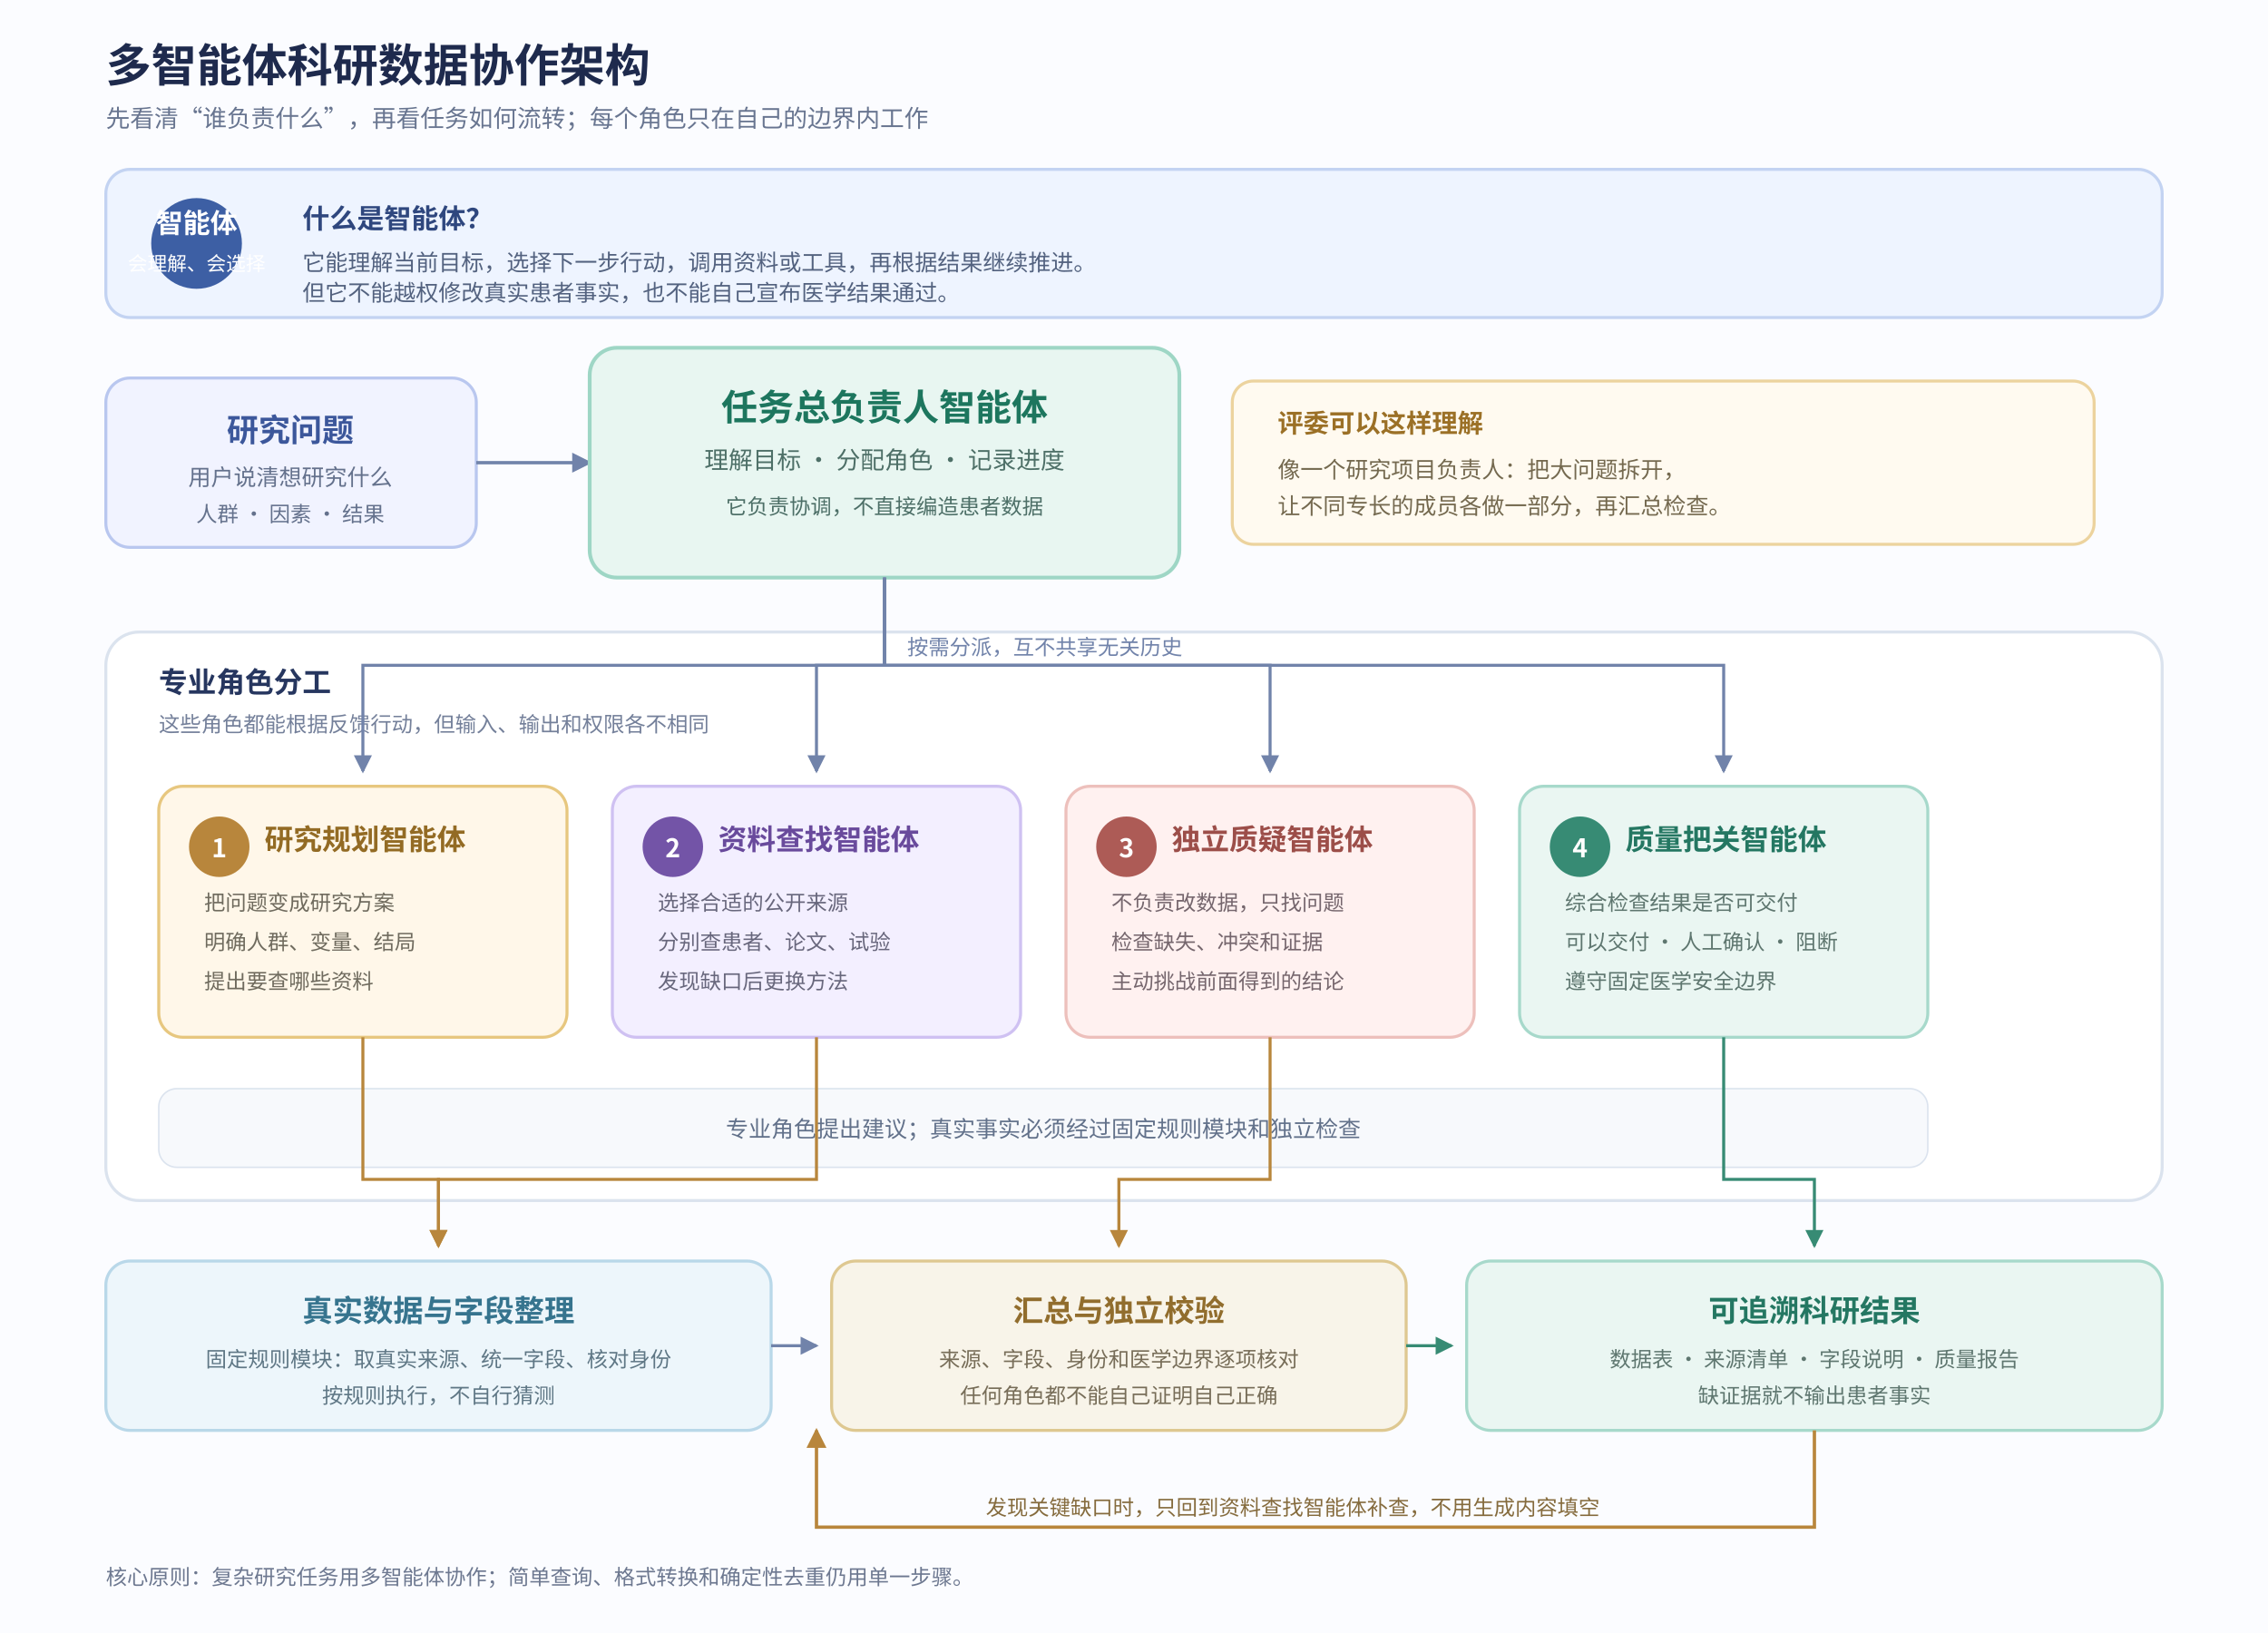
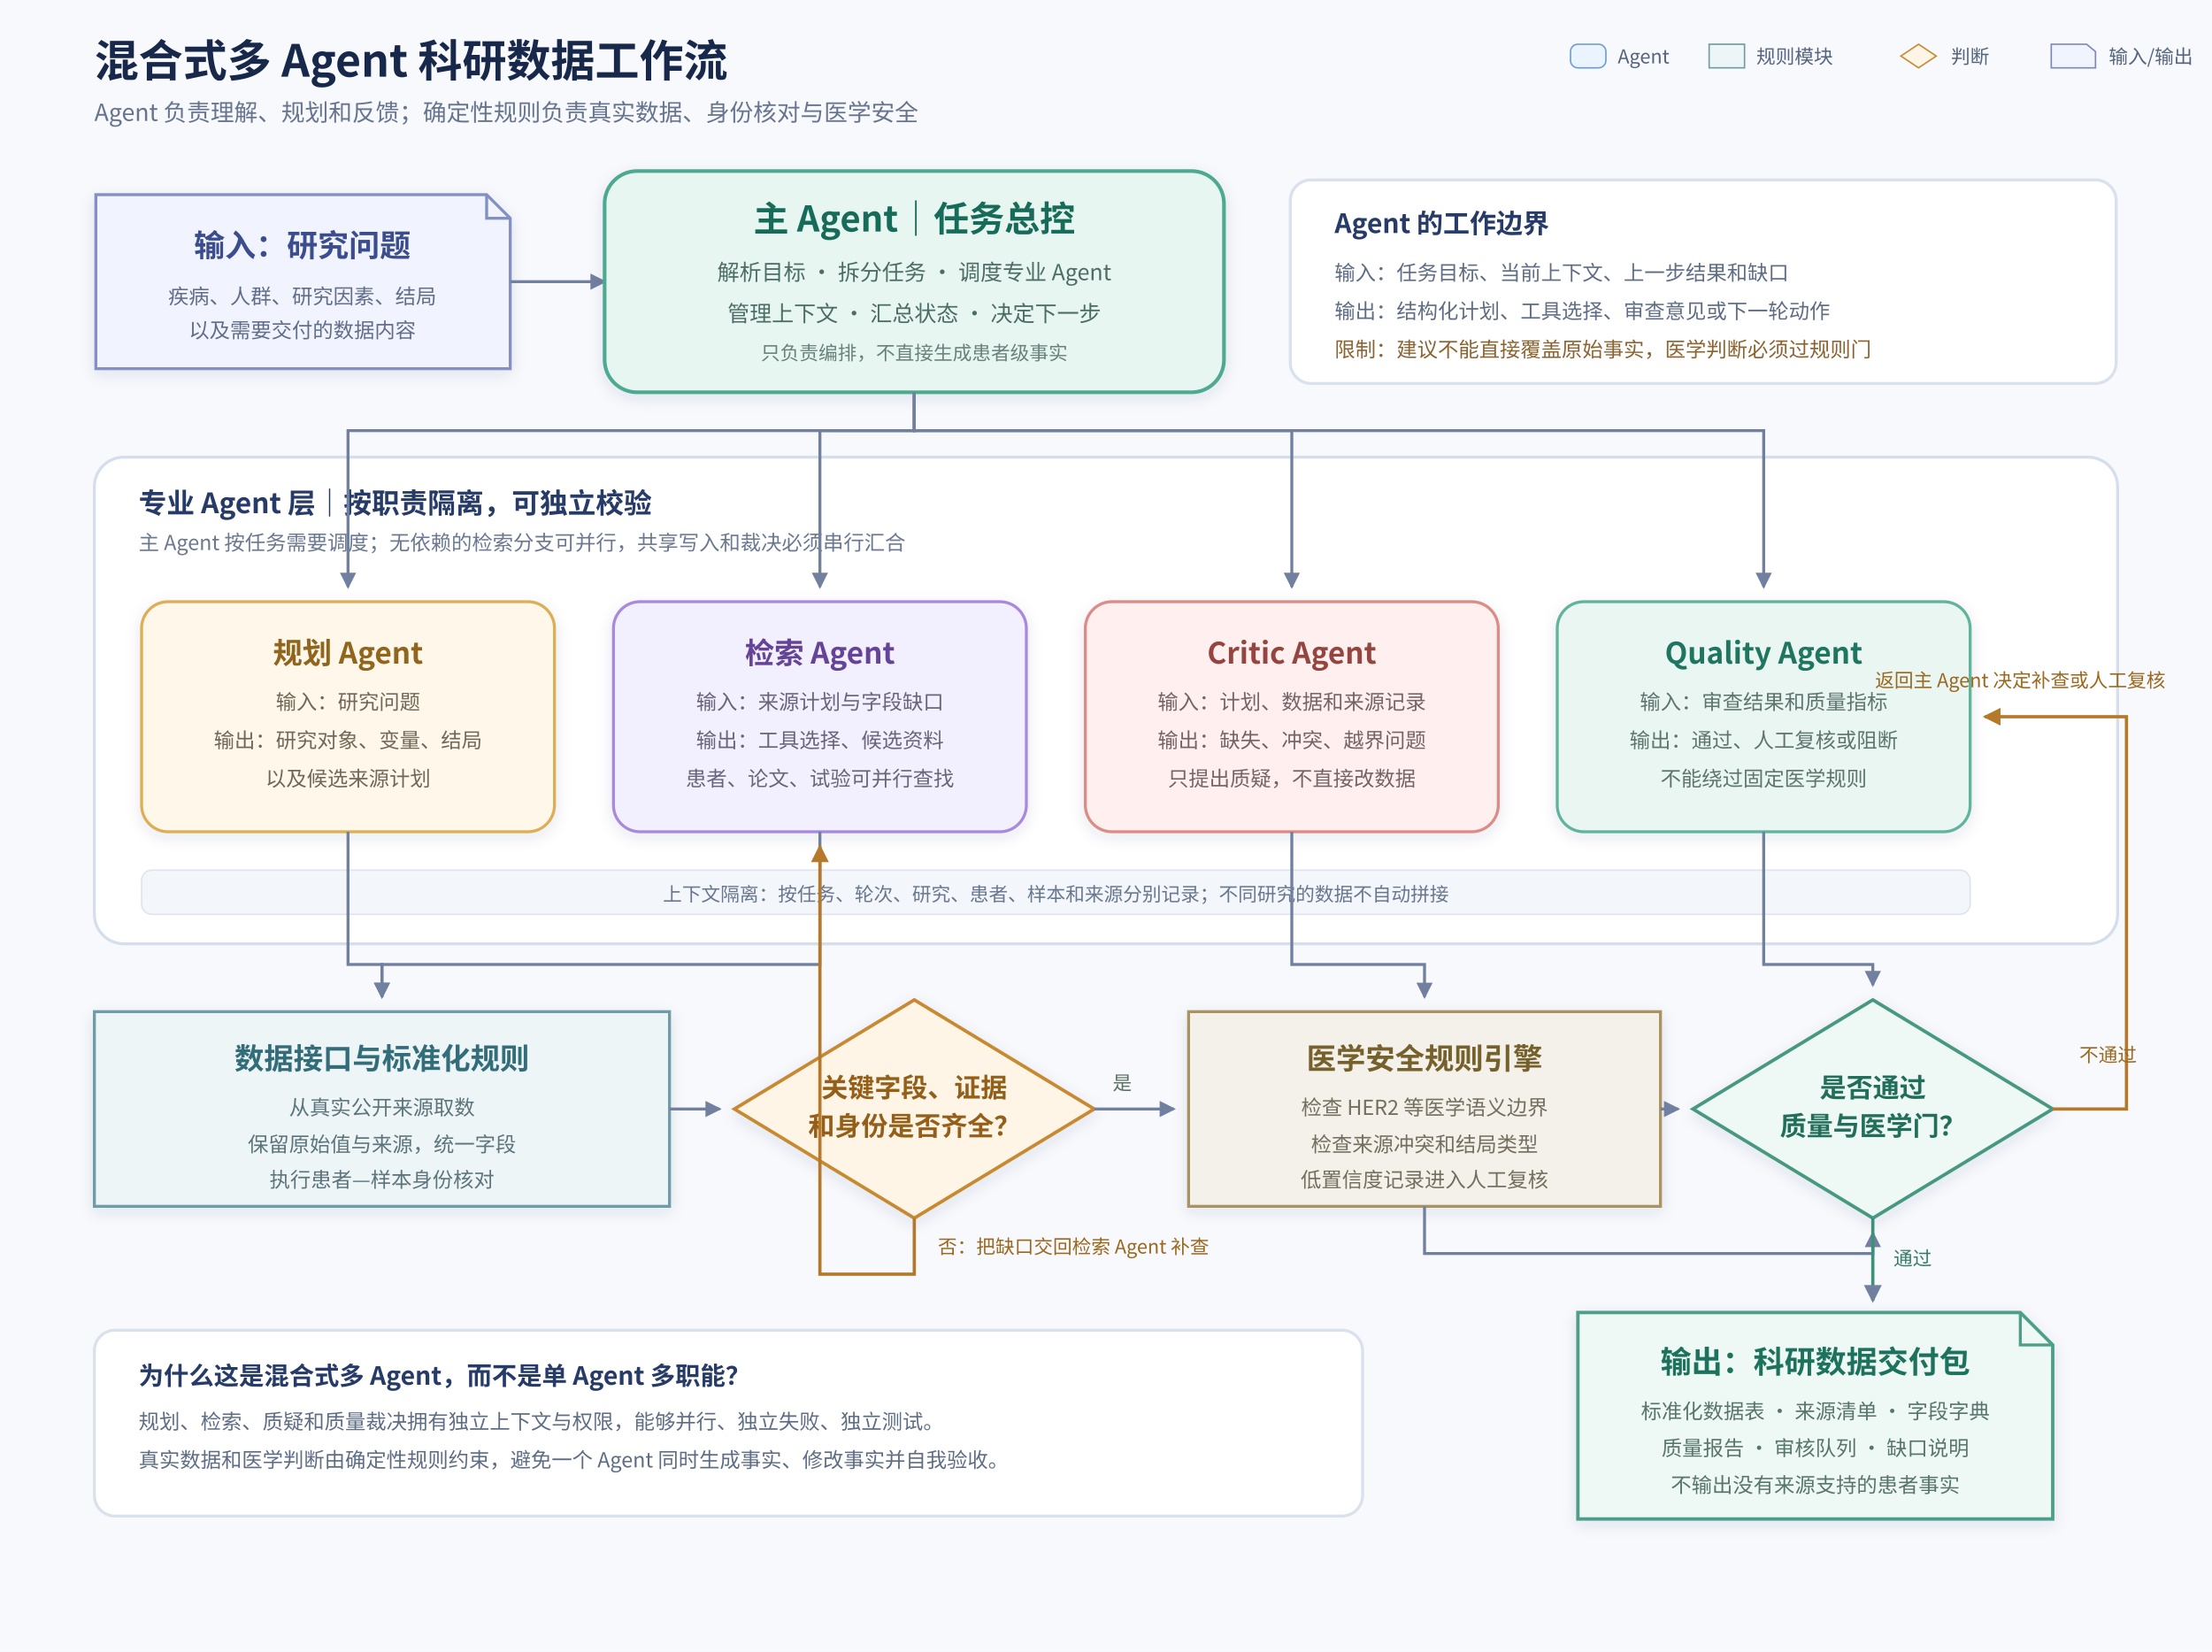
- <svg xmlns="http://www.w3.org/2000/svg" viewBox="0 0 1500 1080" role="img" aria-labelledby="title desc">
+ <svg xmlns="http://www.w3.org/2000/svg" viewBox="0 0 1500 1120" role="img" aria-labelledby="title desc">
  <defs>
-     <marker id="arrow-blue" viewBox="0 0 8 8" refX="7" refY="4" markerWidth="6" markerHeight="6" orient="auto">
-       <path d="M0 0 L8 4 L0 8 Z" fill="#7183aa" />
+     <marker id="arrow" viewBox="0 0 8 8" refX="7" refY="4" markerWidth="5.5" markerHeight="5.5" orient="auto">
+       <path d="M0 0 L8 4 L0 8 Z" fill="#71809f" />
    </marker>
-     <marker id="arrow-gold" viewBox="0 0 8 8" refX="7" refY="4" markerWidth="6" markerHeight="6" orient="auto">
-       <path d="M0 0 L8 4 L0 8 Z" fill="#b8863c" />
+     <marker id="arrow-loop" viewBox="0 0 8 8" refX="7" refY="4" markerWidth="5.5" markerHeight="5.5" orient="auto">
+       <path d="M0 0 L8 4 L0 8 Z" fill="#b57929" />
    </marker>
-     <marker id="arrow-green" viewBox="0 0 8 8" refX="7" refY="4" markerWidth="6" markerHeight="6" orient="auto">
-       <path d="M0 0 L8 4 L0 8 Z" fill="#378b74" />
-     </marker>
+     <filter id="shadow" x="-10%" y="-10%" width="120%" height="130%">
+       <feDropShadow dx="0" dy="3" stdDeviation="5" flood-color="#1e365f" flood-opacity="0.10" />
+     </filter>
  </defs>
-   <rect width="1500" height="1080" fill="#fbfcff" />
+   <rect width="1500" height="1120" fill="#f7f9fc" />
  <g font-family="Microsoft YaHei, Noto Sans CJK SC, sans-serif">
-     <text x="70" y="54" fill="#1e2a4d" font-size="30" font-weight="700">多智能体科研数据协作架构</text>
-     <text x="70" y="84" fill="#687590" font-size="16">先看清“谁负责什么”，再看任务如何流转；每个角色只在自己的边界内工作</text>
-     <rect x="70" y="112" width="1360" height="98" rx="16" fill="#eef4ff" stroke="#c3d3f2" stroke-width="2" />
-     <circle cx="130" cy="161" r="30" fill="#3d5fa4" />
-     <text x="130" y="154" text-anchor="middle" fill="#ffffff" font-size="18" font-weight="700">智能体</text>
-     <text x="130" y="179" text-anchor="middle" fill="#ffffff" font-size="13">会理解、会选择</text>
-     <text x="200" y="151" fill="#2f477e" font-size="18" font-weight="700">什么是智能体？</text>
-     <text x="200" y="179" fill="#53627f" font-size="15">它能理解当前目标，选择下一步行动，调用资料或工具，再根据结果继续推进。</text>
-     <text x="200" y="199" fill="#53627f" font-size="15">但它不能越权修改真实患者事实，也不能自己宣布医学结果通过。</text>
-     <rect x="70" y="250" width="245" height="112" rx="16" fill="#f1f3ff" stroke="#b9c7ef" stroke-width="2" />
-     <text x="192" y="292" text-anchor="middle" fill="#3c579b" font-size="21" font-weight="700">研究问题</text>
-     <text x="192" y="321" text-anchor="middle" fill="#64718c" font-size="15">用户说清想研究什么</text>
-     <text x="192" y="345" text-anchor="middle" fill="#64718c" font-size="14">人群 · 因素 · 结果</text>
-     <path d="M315 306 H390" fill="none" stroke="#7183aa" stroke-width="2.2" marker-end="url(#arrow-blue)" />
-     <rect x="390" y="230" width="390" height="152" rx="18" fill="#e8f6f1" stroke="#9ed6c5" stroke-width="2.5" />
-     <text x="585" y="278" text-anchor="middle" fill="#1d765e" font-size="24" font-weight="700">任务总负责人智能体</text>
-     <text x="585" y="310" text-anchor="middle" fill="#4d6f67" font-size="16">理解目标 · 分配角色 · 记录进度</text>
-     <text x="585" y="340" text-anchor="middle" fill="#4d6f67" font-size="14">它负责协调，不直接编造患者数据</text>
-     <rect x="815" y="252" width="570" height="108" rx="14" fill="#fffaf0" stroke="#ecd39e" stroke-width="2" />
-     <text x="845" y="286" fill="#9b7026" font-size="17" font-weight="700">评委可以这样理解</text>
-     <text x="845" y="316" fill="#74694f" font-size="15">像一个研究项目负责人：把大问题拆开，</text>
-     <text x="845" y="340" fill="#74694f" font-size="15">让不同专长的成员各做一部分，再汇总检查。</text>
-     <rect x="70" y="418" width="1360" height="376" rx="22" fill="#ffffff" stroke="#dbe3ee" stroke-width="2" />
-     <text x="105" y="458" fill="#26365f" font-size="19" font-weight="700">专业角色分工</text>
-     <text x="105" y="484" fill="#74809a" font-size="14">这些角色都能根据反馈行动，但输入、输出和权限各不相同</text>
-     <g>
-       <rect x="105" y="520" width="270" height="166" rx="16" fill="#fff7e9" stroke="#e7c77f" stroke-width="2" />
-       <circle cx="145" cy="560" r="20" fill="#b8863c" />
-       <text x="145" y="567" text-anchor="middle" fill="#fff" font-size="17" font-weight="700">1</text>
-       <text x="175" y="562" fill="#936b24" font-size="19" font-weight="700">研究规划智能体</text>
-       <text x="135" y="602" fill="#6f6b5e" font-size="14">把问题变成研究方案</text>
-       <text x="135" y="628" fill="#6f6b5e" font-size="14">明确人群、变量、结局</text>
-       <text x="135" y="654" fill="#6f6b5e" font-size="14">提出要查哪些资料</text>
+     <text x="64" y="52" fill="#18284b" font-size="30" font-weight="700">混合式多 Agent 科研数据工作流</text>
+     <text x="64" y="82" fill="#66748d" font-size="16">Agent 负责理解、规划和反馈；确定性规则负责真实数据、身份核对与医学安全</text>
+     <g transform="translate(1065 30)" font-size="13" fill="#55647d">
+       <rect x="0" y="0" width="24" height="16" rx="5" fill="#eaf4ff" stroke="#6d9ed1" />
+       <text x="32" y="13">Agent</text>
+       <rect x="94" y="0" width="24" height="16" fill="#edf5f7" stroke="#6e9ca7" />
+       <text x="126" y="13">规则模块</text>
+       <polygon points="224,8 236,0 248,8 236,16" fill="#fff5e7" stroke="#c78a31" />
+       <text x="258" y="13">判断</text>
+       <path d="M326 0 H350 L356 5 V16 H326 Z" fill="#f1f3ff" stroke="#7a88bd" />
+       <text x="365" y="13">输入/输出</text>
    </g>
-     <g>
-       <rect x="405" y="520" width="270" height="166" rx="16" fill="#f3efff" stroke="#cfc1f2" stroke-width="2" />
-       <circle cx="445" cy="560" r="20" fill="#7354a7" />
-       <text x="445" y="567" text-anchor="middle" fill="#fff" font-size="17" font-weight="700">2</text>
-       <text x="475" y="562" fill="#694a9c" font-size="19" font-weight="700">资料查找智能体</text>
-       <text x="435" y="602" fill="#68677c" font-size="14">选择合适的公开来源</text>
-       <text x="435" y="628" fill="#68677c" font-size="14">分别查患者、论文、试验</text>
-       <text x="435" y="654" fill="#68677c" font-size="14">发现缺口后更换方法</text>
-     </g>
-     <g>
-       <rect x="705" y="520" width="270" height="166" rx="16" fill="#fff1f0" stroke="#edc0bc" stroke-width="2" />
-       <circle cx="745" cy="560" r="20" fill="#ad5b56" />
-       <text x="745" y="567" text-anchor="middle" fill="#fff" font-size="17" font-weight="700">3</text>
-       <text x="775" y="562" fill="#9c4e49" font-size="19" font-weight="700">独立质疑智能体</text>
-       <text x="735" y="602" fill="#75666d" font-size="14">不负责改数据，只找问题</text>
-       <text x="735" y="628" fill="#75666d" font-size="14">检查缺失、冲突和证据</text>
-       <text x="735" y="654" fill="#75666d" font-size="14">主动挑战前面得到的结论</text>
-     </g>
-     <g>
-       <rect x="1005" y="520" width="270" height="166" rx="16" fill="#eaf6f2" stroke="#a7d9cb" stroke-width="2" />
-       <circle cx="1045" cy="560" r="20" fill="#378b74" />
-       <text x="1045" y="567" text-anchor="middle" fill="#fff" font-size="17" font-weight="700">4</text>
-       <text x="1075" y="562" fill="#247762" font-size="19" font-weight="700">质量把关智能体</text>
-       <text x="1035" y="602" fill="#5e766f" font-size="14">综合检查结果是否可交付</text>
-       <text x="1035" y="628" fill="#5e766f" font-size="14">可以交付 · 人工确认 · 阻断</text>
-       <text x="1035" y="654" fill="#5e766f" font-size="14">遵守固定医学安全边界</text>
-     </g>
-     <path d="M585 382 V440 H240 V510" fill="none" stroke="#7183aa" stroke-width="2" marker-end="url(#arrow-blue)" />
-     <path d="M585 382 V440 H540 V510" fill="none" stroke="#7183aa" stroke-width="2" marker-end="url(#arrow-blue)" />
-     <path d="M585 382 V440 H840 V510" fill="none" stroke="#7183aa" stroke-width="2" marker-end="url(#arrow-blue)" />
-     <path d="M585 382 V440 H1140 V510" fill="none" stroke="#7183aa" stroke-width="2" marker-end="url(#arrow-blue)" />
-     <text x="600" y="433" fill="#7183aa" font-size="14">按需分派，互不共享无关历史</text>
-     <rect x="105" y="720" width="1170" height="52" rx="12" fill="#f7f9fc" stroke="#dbe3ee" />
-     <text x="690" y="752" text-anchor="middle" fill="#62718a" font-size="15">专业角色提出建议；真实事实必须经过固定规则模块和独立检查</text>
-     <rect x="70" y="834" width="440" height="112" rx="16" fill="#edf6fb" stroke="#b9d8e9" stroke-width="2" />
-     <text x="290" y="874" text-anchor="middle" fill="#36748e" font-size="20" font-weight="700">真实数据与字段整理</text>
-     <text x="290" y="904" text-anchor="middle" fill="#5f7785" font-size="14">固定规则模块：取真实来源、统一字段、核对身份</text>
-     <text x="290" y="928" text-anchor="middle" fill="#5f7785" font-size="14">按规则执行，不自行猜测</text>
-     <rect x="550" y="834" width="380" height="112" rx="16" fill="#f8f4e9" stroke="#dec891" stroke-width="2" />
-     <text x="740" y="874" text-anchor="middle" fill="#916d2d" font-size="20" font-weight="700">汇总与独立校验</text>
-     <text x="740" y="904" text-anchor="middle" fill="#776d58" font-size="14">来源、字段、身份和医学边界逐项核对</text>
-     <text x="740" y="928" text-anchor="middle" fill="#776d58" font-size="14">任何角色都不能自己证明自己正确</text>
-     <rect x="970" y="834" width="460" height="112" rx="16" fill="#eaf6f2" stroke="#a7d9cb" stroke-width="2" />
-     <text x="1200" y="874" text-anchor="middle" fill="#247762" font-size="20" font-weight="700">可追溯科研结果</text>
-     <text x="1200" y="904" text-anchor="middle" fill="#5e766f" font-size="14">数据表 · 来源清单 · 字段说明 · 质量报告</text>
-     <text x="1200" y="928" text-anchor="middle" fill="#5e766f" font-size="14">缺证据就不输出患者事实</text>
-     <path d="M240 686 V780 H290 V824" fill="none" stroke="#b8863c" stroke-width="2" marker-end="url(#arrow-gold)" />
-     <path d="M540 686 V780 H290 V824" fill="none" stroke="#b8863c" stroke-width="2" marker-end="url(#arrow-gold)" />
-     <path d="M840 686 V780 H740 V824" fill="none" stroke="#b8863c" stroke-width="2" marker-end="url(#arrow-gold)" />
-     <path d="M1140 686 V780 H1200 V824" fill="none" stroke="#378b74" stroke-width="2" marker-end="url(#arrow-green)" />
-     <path d="M510 890 H540" fill="none" stroke="#7183aa" stroke-width="2" marker-end="url(#arrow-blue)" />
-     <path d="M930 890 H960" fill="none" stroke="#378b74" stroke-width="2" marker-end="url(#arrow-green)" />
-     <path d="M1200 946 V1010 H540 V946" fill="none" stroke="#b8863c" stroke-width="2.2" marker-end="url(#arrow-gold)" />
-     <text x="855" y="1002" text-anchor="middle" fill="#856b3d" font-size="14">发现关键缺口时，只回到资料查找智能体补查，不用生成内容填空</text>
-     <text x="70" y="1048" fill="#6d7890" font-size="14">核心原则：复杂研究任务用多智能体协作；简单查询、格式转换和确定性去重仍用单一步骤。</text>
+     <path d="M65 132 H330 L346 148 V250 H65 Z" fill="#f1f3ff" stroke="#8290c3" stroke-width="2" filter="url(#shadow)" />
+     <path d="M330 132 V148 H346" fill="none" stroke="#8290c3" stroke-width="2" />
+     <text x="205" y="174" text-anchor="middle" fill="#3b4d8d" font-size="21" font-weight="700">输入：研究问题</text>
+     <text x="205" y="206" text-anchor="middle" fill="#616e88" font-size="14">疾病、人群、研究因素、结局</text>
+     <text x="205" y="229" text-anchor="middle" fill="#616e88" font-size="14">以及需要交付的数据内容</text>
+     <path d="M346 191 H410" fill="none" stroke="#71809f" stroke-width="2" marker-end="url(#arrow)" />
+     <rect x="410" y="116" width="420" height="150" rx="22" fill="#e8f6f1" stroke="#4ea990" stroke-width="2.5" filter="url(#shadow)" />
+     <text x="620" y="157" text-anchor="middle" fill="#176c59" font-size="24" font-weight="700">主 Agent｜任务总控</text>
+     <text x="620" y="190" text-anchor="middle" fill="#4c6d66" font-size="15">解析目标 · 拆分任务 · 调度专业 Agent</text>
+     <text x="620" y="218" text-anchor="middle" fill="#4c6d66" font-size="15">管理上下文 · 汇总状态 · 决定下一步</text>
+     <text x="620" y="244" text-anchor="middle" fill="#68817b" font-size="13">只负责编排，不直接生成患者级事实</text>
+     <rect x="875" y="122" width="560" height="138" rx="14" fill="#ffffff" stroke="#d9e1ec" stroke-width="2" />
+     <text x="905" y="158" fill="#263b68" font-size="18" font-weight="700">Agent 的工作边界</text>
+     <text x="905" y="190" fill="#5e6d84" font-size="14">输入：任务目标、当前上下文、上一步结果和缺口</text>
+     <text x="905" y="216" fill="#5e6d84" font-size="14">输出：结构化计划、工具选择、审查意见或下一轮动作</text>
+     <text x="905" y="242" fill="#8b6330" font-size="14">限制：建议不能直接覆盖原始事实，医学判断必须过规则门</text>
+     <rect x="64" y="310" width="1372" height="330" rx="20" fill="#ffffff" stroke="#d5deeb" stroke-width="2" />
+     <text x="94" y="348" fill="#263b68" font-size="19" font-weight="700">专业 Agent 层｜按职责隔离，可独立校验</text>
+     <text x="94" y="373" fill="#6b7890" font-size="14">主 Agent 按任务需要调度；无依赖的检索分支可并行，共享写入和裁决必须串行汇合</text>
+     <rect x="96" y="408" width="280" height="156" rx="18" fill="#fff7e9" stroke="#dcae55" stroke-width="2" filter="url(#shadow)" />
+     <text x="236" y="450" text-anchor="middle" fill="#90651e" font-size="20" font-weight="700">规划 Agent</text>
+     <text x="236" y="481" text-anchor="middle" fill="#706758" font-size="14">输入：研究问题</text>
+     <text x="236" y="507" text-anchor="middle" fill="#706758" font-size="14">输出：研究对象、变量、结局</text>
+     <text x="236" y="533" text-anchor="middle" fill="#706758" font-size="14">以及候选来源计划</text>
+     <rect x="416" y="408" width="280" height="156" rx="18" fill="#f2efff" stroke="#a889dc" stroke-width="2" filter="url(#shadow)" />
+     <text x="556" y="450" text-anchor="middle" fill="#654497" font-size="20" font-weight="700">检索 Agent</text>
+     <text x="556" y="481" text-anchor="middle" fill="#6a647a" font-size="14">输入：来源计划与字段缺口</text>
+     <text x="556" y="507" text-anchor="middle" fill="#6a647a" font-size="14">输出：工具选择、候选资料</text>
+     <text x="556" y="533" text-anchor="middle" fill="#6a647a" font-size="14">患者、论文、试验可并行查找</text>
+     <rect x="736" y="408" width="280" height="156" rx="18" fill="#fff0ef" stroke="#db8c86" stroke-width="2" filter="url(#shadow)" />
+     <text x="876" y="450" text-anchor="middle" fill="#94453f" font-size="20" font-weight="700">Critic Agent</text>
+     <text x="876" y="481" text-anchor="middle" fill="#756367" font-size="14">输入：计划、数据和来源记录</text>
+     <text x="876" y="507" text-anchor="middle" fill="#756367" font-size="14">输出：缺失、冲突、越界问题</text>
+     <text x="876" y="533" text-anchor="middle" fill="#756367" font-size="14">只提出质疑，不直接改数据</text>
+     <rect x="1056" y="408" width="280" height="156" rx="18" fill="#eaf6f2" stroke="#62b39b" stroke-width="2" filter="url(#shadow)" />
+     <text x="1196" y="450" text-anchor="middle" fill="#1f755f" font-size="20" font-weight="700">Quality Agent</text>
+     <text x="1196" y="481" text-anchor="middle" fill="#5d756e" font-size="14">输入：审查结果和质量指标</text>
+     <text x="1196" y="507" text-anchor="middle" fill="#5d756e" font-size="14">输出：通过、人工复核或阻断</text>
+     <text x="1196" y="533" text-anchor="middle" fill="#5d756e" font-size="14">不能绕过固定医学规则</text>
+     <path d="M620 266 V292 H236 V398" fill="none" stroke="#71809f" stroke-width="2" marker-end="url(#arrow)" />
+     <path d="M620 266 V292 H556 V398" fill="none" stroke="#71809f" stroke-width="2" marker-end="url(#arrow)" />
+     <path d="M620 266 V292 H876 V398" fill="none" stroke="#71809f" stroke-width="2" marker-end="url(#arrow)" />
+     <path d="M620 266 V292 H1196 V398" fill="none" stroke="#71809f" stroke-width="2" marker-end="url(#arrow)" />
+     <rect x="96" y="590" width="1240" height="30" rx="7" fill="#f3f6fa" stroke="#dde4ed" />
+     <text x="716" y="611" text-anchor="middle" fill="#68768e" font-size="13">上下文隔离：按任务、轮次、研究、患者、样本和来源分别记录；不同研究的数据不自动拼接</text>
+     <rect x="64" y="686" width="390" height="132" fill="#edf5f7" stroke="#6e9ca7" stroke-width="2" filter="url(#shadow)" />
+     <text x="259" y="725" text-anchor="middle" fill="#326d79" font-size="20" font-weight="700">数据接口与标准化规则</text>
+     <text x="259" y="756" text-anchor="middle" fill="#5c747c" font-size="14">从真实公开来源取数</text>
+     <text x="259" y="781" text-anchor="middle" fill="#5c747c" font-size="14">保留原始值与来源，统一字段</text>
+     <text x="259" y="805" text-anchor="middle" fill="#5c747c" font-size="14">执行患者—样本身份核对</text>
+     <polygon points="620,678 742,752 620,826 498,752" fill="#fff5e7" stroke="#c78a31" stroke-width="2.3" filter="url(#shadow)" />
+     <text x="620" y="744" text-anchor="middle" fill="#945f18" font-size="18" font-weight="700">关键字段、证据</text>
+     <text x="620" y="770" text-anchor="middle" fill="#945f18" font-size="18" font-weight="700">和身份是否齐全？</text>
+     <rect x="806" y="686" width="320" height="132" fill="#f3f1e9" stroke="#a99361" stroke-width="2" filter="url(#shadow)" />
+     <text x="966" y="725" text-anchor="middle" fill="#76602c" font-size="20" font-weight="700">医学安全规则引擎</text>
+     <text x="966" y="756" text-anchor="middle" fill="#746e5f" font-size="14">检查 HER2 等医学语义边界</text>
+     <text x="966" y="781" text-anchor="middle" fill="#746e5f" font-size="14">检查来源冲突和结局类型</text>
+     <text x="966" y="805" text-anchor="middle" fill="#746e5f" font-size="14">低置信度记录进入人工复核</text>
+     <polygon points="1270,678 1392,752 1270,826 1148,752" fill="#eef8f4" stroke="#47987f" stroke-width="2.3" filter="url(#shadow)" />
+     <text x="1270" y="744" text-anchor="middle" fill="#216e5b" font-size="18" font-weight="700">是否通过</text>
+     <text x="1270" y="770" text-anchor="middle" fill="#216e5b" font-size="18" font-weight="700">质量与医学门？</text>
+     <path d="M236 564 V654 H259 V676" fill="none" stroke="#71809f" stroke-width="2" marker-end="url(#arrow)" />
+     <path d="M556 564 V654 H259 V676" fill="none" stroke="#71809f" stroke-width="2" marker-end="url(#arrow)" />
+     <path d="M454 752 H488" fill="none" stroke="#71809f" stroke-width="2" marker-end="url(#arrow)" />
+     <path d="M742 752 H796" fill="none" stroke="#71809f" stroke-width="2" marker-end="url(#arrow)" />
+     <text x="761" y="739" text-anchor="middle" fill="#587062" font-size="13">是</text>
+     <path d="M1126 752 H1138" fill="none" stroke="#71809f" stroke-width="2" marker-end="url(#arrow)" />
+     <path d="M620 826 V864 H556 V574" fill="none" stroke="#b57929" stroke-width="2.2" marker-end="url(#arrow-loop)" />
+     <text x="636" y="850" fill="#9a681f" font-size="13">否：把缺口交回检索 Agent 补查</text>
+     <path d="M876 564 V654 H966 V676" fill="none" stroke="#71809f" stroke-width="2" marker-end="url(#arrow)" />
+     <path d="M1196 564 V654 H1270 V668" fill="none" stroke="#71809f" stroke-width="2" marker-end="url(#arrow)" />
+     <path d="M966 818 V850 H1270 V836" fill="none" stroke="#71809f" stroke-width="2" marker-end="url(#arrow)" />
+     <path d="M1270 826 V882" fill="none" stroke="#3d9179" stroke-width="2.2" marker-end="url(#arrow)" />
+     <text x="1284" y="858" fill="#367b68" font-size="13">通过</text>
+     <path d="M1392 752 H1442 V486 H1346" fill="none" stroke="#b57929" stroke-width="2.2" marker-end="url(#arrow-loop)" />
+     <text x="1410" y="720" fill="#9a681f" font-size="13">不通过</text>
+     <text x="1370" y="466" text-anchor="middle" fill="#9a681f" font-size="13">返回主 Agent 决定补查或人工复核</text>
+     <path d="M1070 890 H1370 L1392 912 V1030 H1070 Z" fill="#eef8f4" stroke="#4e9f88" stroke-width="2.3" filter="url(#shadow)" />
+     <path d="M1370 890 V912 H1392" fill="none" stroke="#4e9f88" stroke-width="2" />
+     <text x="1231" y="931" text-anchor="middle" fill="#1d725d" font-size="21" font-weight="700">输出：科研数据交付包</text>
+     <text x="1231" y="962" text-anchor="middle" fill="#58756d" font-size="14">标准化数据表 · 来源清单 · 字段字典</text>
+     <text x="1231" y="987" text-anchor="middle" fill="#58756d" font-size="14">质量报告 · 审核队列 · 缺口说明</text>
+     <text x="1231" y="1012" text-anchor="middle" fill="#58756d" font-size="14">不输出没有来源支持的患者事实</text>
+     <rect x="64" y="902" width="860" height="126" rx="14" fill="#ffffff" stroke="#d9e1ec" stroke-width="2" />
+     <text x="94" y="939" fill="#263b68" font-size="17" font-weight="700">为什么这是混合式多 Agent，而不是单 Agent 多职能？</text>
+     <text x="94" y="969" fill="#5e6d84" font-size="14">规划、检索、质疑和质量裁决拥有独立上下文与权限，能够并行、独立失败、独立测试。</text>
+     <text x="94" y="995" fill="#5e6d84" font-size="14">真实数据和医学判断由确定性规则约束，避免一个 Agent 同时生成事实、修改事实并自我验收。</text>
  </g>
</svg>
